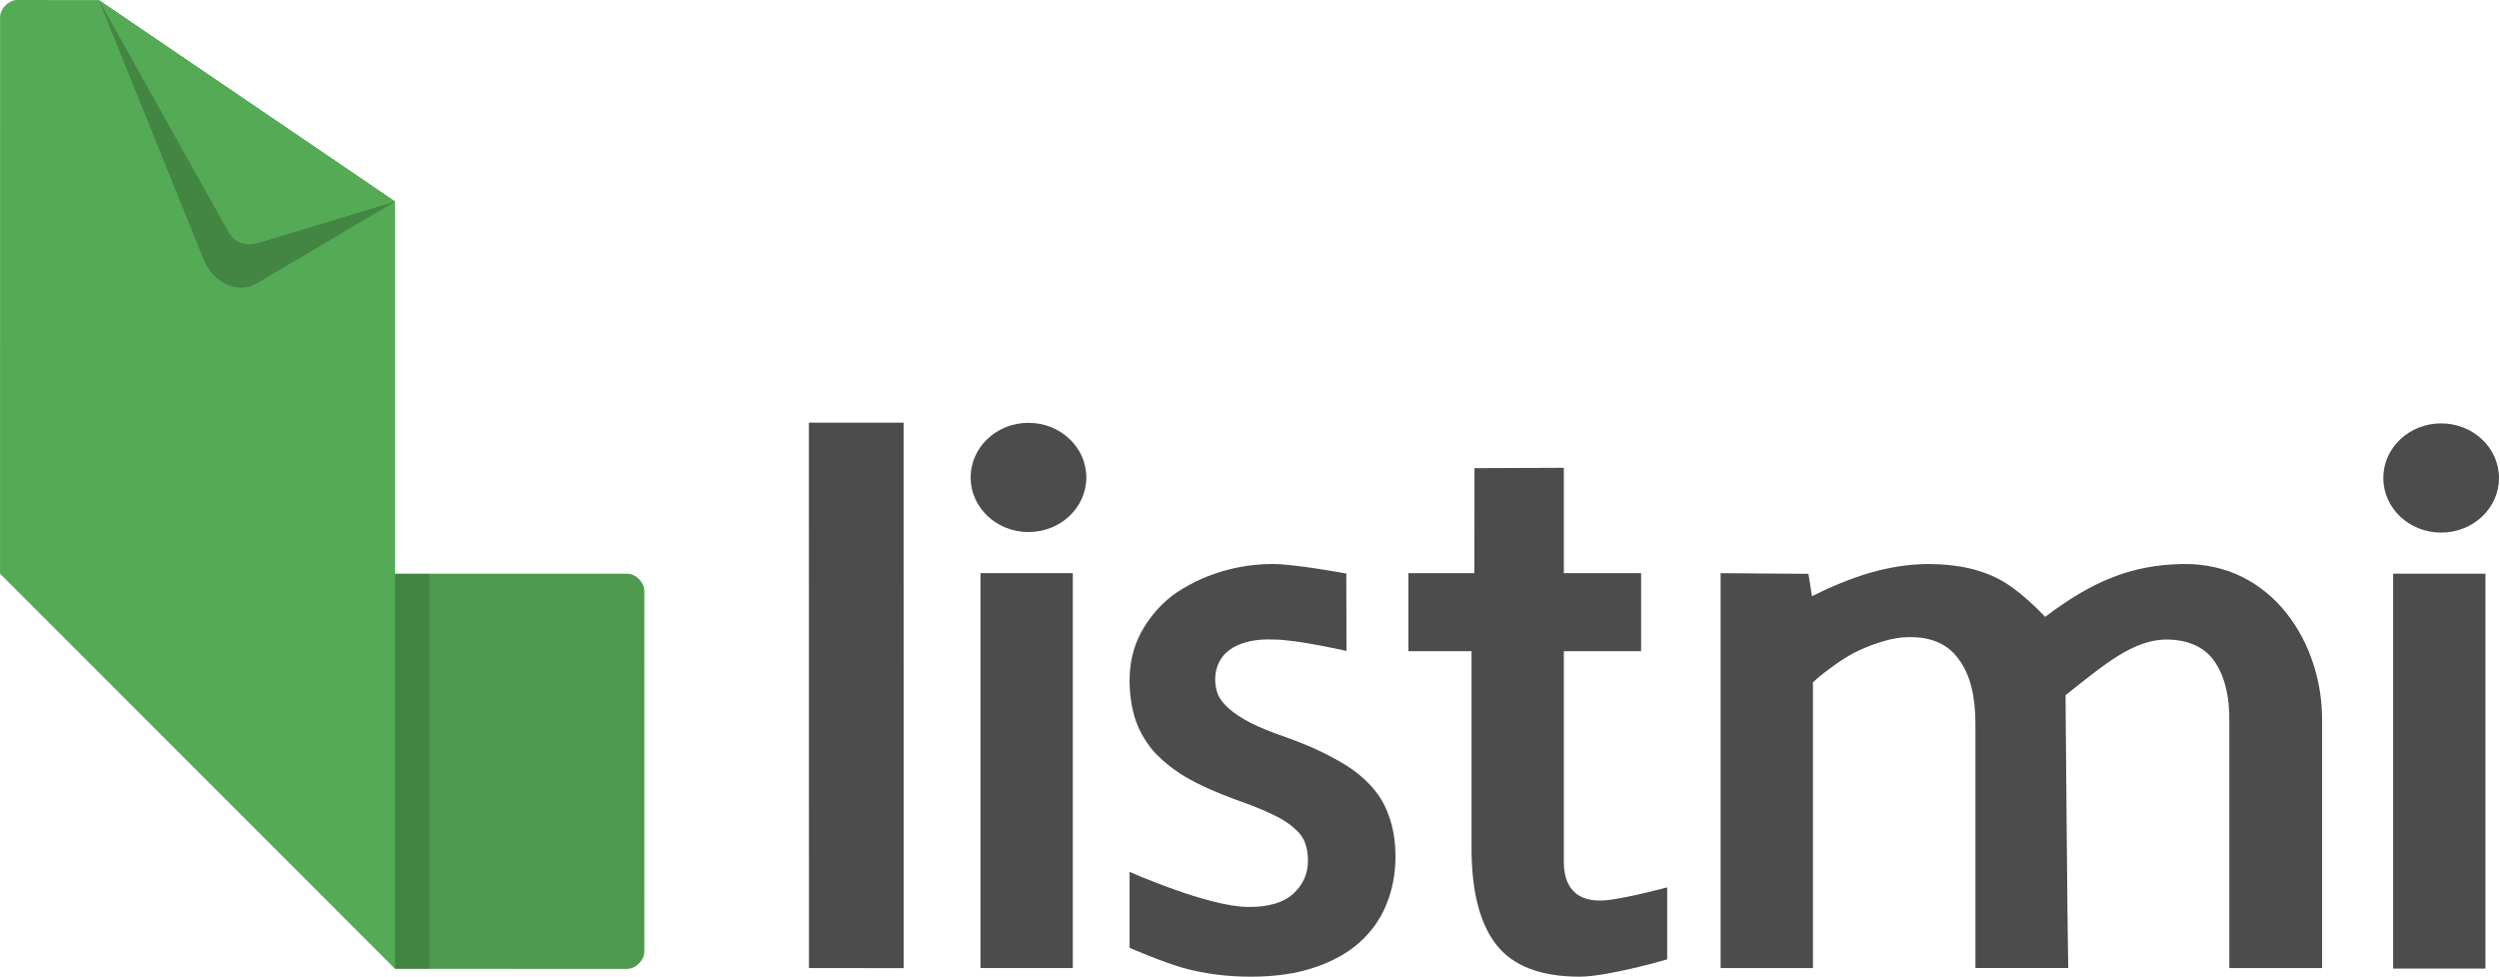
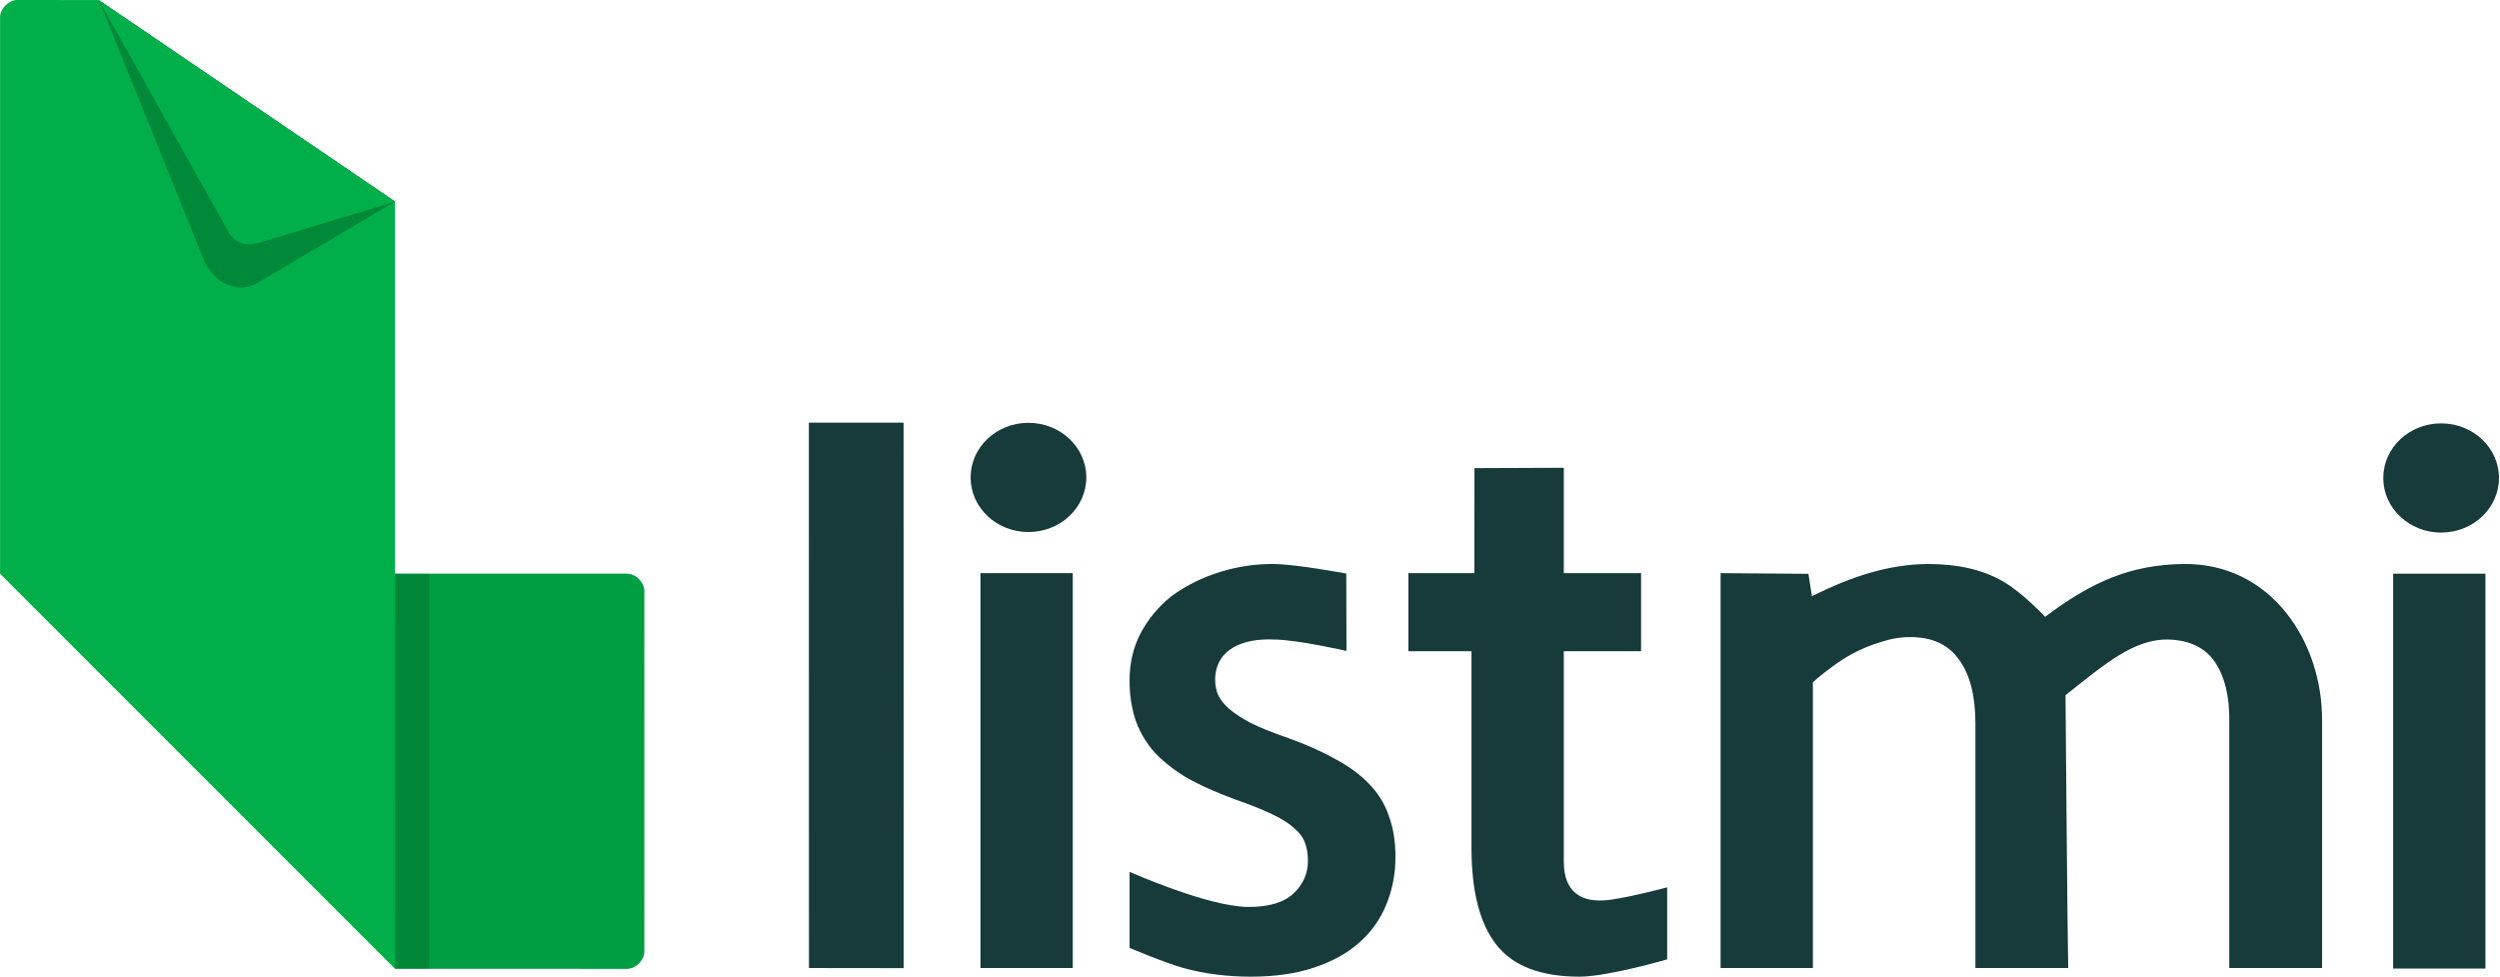
- <svg xmlns="http://www.w3.org/2000/svg" id="svg3449" height="64.132mm" width="164.16mm" version="1.1" viewBox="0 0 581.653 227.241">
-   <g id="layer1" transform="translate(-54.888 -44.456)">
-     <g id="g3491">
+ <svg xmlns="http://www.w3.org/2000/svg" id="svg4976" height="64.132mm" width="164.16mm" version="1.1" viewBox="0 0 581.653 227.241">
+   <g id="layer1" transform="translate(-57.745 -61.599)">
+     <g id="g5018" transform="translate(788.57 145.71)">
      <g fill-rule="evenodd">
-         <path id="path3360" d="m58.839 44.456c-1.95 0.02-3.95 2.02-3.948 4.021l-0.004 129.46 91.934 91.934v-91.934l0.003-86.582-68.951-46.877zm87.984 133.49 0.006 91.922s49.608 0.009 54.022 0.012c2-0.009 4-2.009 4.001-4.005 0 0 0.02-57.695 0.003-83.93-0.004-1.999-2.004-4.007-4-4.004l-54.035-0.002z" fill="#5a5" />
-         <path id="path3363-5-9" d="m146.82 177.94 0.005 22.989 0.002 22.981 0.001 22.981 0.002 22.981 11.488 0.003 11.488 0.003 31.046-0.002c1.998-0 3.998-2.003 4.002-4.008 0.004-1.636-0.071-18.965-0.071-18.965l0.001-22.981 0.001-22.981s0.07-15.899 0.067-18.99c-0.002-2.005-2.002-4.013-3.994-4.016-2.98-0.004-31.052 0.018-31.052 0.018l-11.49-0.004z" fill-opacity=".098" />
-         <path id="path3360-1" d="m154.82 177.94-8.001 0.004 0.001 91.934 8-0.004z" fill-opacity=".137" />
+         <path id="path3360" d="m-726.87-84.115c-1.95 0.02-3.95 2.02-3.948 4.021l-0.004 129.46 91.934 91.934v-91.934l0.003-86.582-68.951-46.877zm87.984 133.49 0.006 91.922s49.608 0.009 54.021 0.012c2-0.009 4-2.009 4.001-4.005 0 0 0.02-57.695 0.003-83.93-0.004-1.999-2.004-4.007-4-4.004l-54.035-0.002z" fill="#00af49" />
+         <path id="path3363-5-9" d="m-638.89 49.366 0.005 22.989 0.002 22.981 0.001 22.981 0.002 22.981 11.488 0.003 11.488 0.003 31.046-0.002c1.998-0 3.998-2.003 4.002-4.008 0.004-1.636-0.071-18.965-0.071-18.965l0.001-22.981 0.001-22.981s0.07-15.899 0.067-18.99c-0.002-2.005-2.002-4.013-3.994-4.016-2.98-0.004-31.052 0.018-31.052 0.018l-11.49-0.004z" fill-opacity=".098" />
+         <path id="path3360-1" d="m-630.89 49.366-8.001 0.004 0.001 91.934 8-0.004z" fill-opacity=".137" />
      </g>
-       <g id="flowRoot6092" transform="matrix(1.8386 0 0 1.8386 1.9686 120.56)" fill="#4c4c4c">
-         <g id="text4221" fill="#4c4c4c">
+       <g id="flowRoot6092" transform="matrix(1.8386 0 0 1.8386 -783.75 -8.0117)" fill="#173a3a">
+         <g id="text4221" fill="#173a3a">
          <path id="path4226" d="m131.19 81.109-0.01-69.011h11.991l0.01 69.026z" />
          <path id="path4228" d="m164.59 81.109h-11.686v-49.971h11.686z" />
          <path id="path4230" d="m205.44 67.048c0 2.151-0.386 4.159-1.157 6.026-0.73 1.826-1.867 3.429-3.409 4.809-1.501 1.339-3.409 2.394-5.721 3.165-2.272 0.771-4.95 1.157-8.034 1.157-3.003 0-5.843-0.365-8.521-1.096-2.678-0.771-6.817-2.553-6.817-2.553v-9.618s9.833 4.384 14.973 4.441c2.637 0.029 4.565-0.568 5.782-1.704s1.826-2.516 1.826-4.139c0-0.852-0.122-1.603-0.365-2.252-0.243-0.69-0.71-1.319-1.4-1.887-0.649-0.609-1.583-1.197-2.8-1.765-1.177-0.568-2.698-1.177-4.565-1.826-2.556-0.933-4.707-1.907-6.452-2.922-1.704-1.055-3.084-2.191-4.139-3.409-1.014-1.258-1.745-2.597-2.191-4.017-0.446-1.461-0.67-3.043-0.67-4.748 0-2.191 0.467-4.179 1.4-5.965 0.974-1.826 2.272-3.388 3.896-4.687 3.841-2.811 8.557-4.1 12.904-4.078 2.807 0.014 9.234 1.208 9.234 1.208l0.025 9.793s-6.392-1.452-9.214-1.442c-3.793-0.175-7.352 1.152-7.41 5.049 0 0.69 0.122 1.339 0.365 1.948 0.284 0.609 0.751 1.197 1.4 1.765 0.649 0.568 1.542 1.157 2.678 1.765 1.136 0.568 2.577 1.157 4.322 1.765 2.435 0.852 4.524 1.765 6.269 2.739 1.785 0.933 3.246 1.988 4.382 3.165 1.177 1.177 2.029 2.536 2.556 4.078 0.568 1.501 0.852 3.246 0.852 5.234z" />
          <path id="path4232" d="m239.84 80.013s-7.455 2.179-11.078 2.191c-4.91 0-8.42-1.339-10.53-4.017-2.11-2.678-3.165-6.777-3.165-12.295v-24.877h-7.988v-9.878h8.354l0.011-13.286 11.31-0.044v13.33h9.783v9.878h-9.783v26.642c0.004 3.772 2.135 5.331 5.887 4.815 2.751-0.378 7.199-1.574 7.199-1.574z" />
          <path id="path4234" d="m290.61 81.109h-11.747v-30.92c0-3.53-0.69-6.229-2.07-8.095-1.339-1.907-3.388-2.861-6.147-2.861-1.258 0-2.495 0.203-3.713 0.609-1.217 0.365-2.374 0.832-3.469 1.4-1.055 0.568-2.029 1.197-2.922 1.887-0.893 0.649-1.643 1.258-2.252 1.826v36.155h-11.686v-49.971l11.117 0.087 0.448 2.827c4.957-2.462 9.664-4.047 14.73-4.07 3.774 0 6.918 0.73 9.434 2.191 2.556 1.461 5.354 4.495 5.354 4.495 5.849-4.405 10.768-6.59 17.471-6.687 11.233-0.163 17.676 9.999 17.59 19.843v31.285h-11.747v-30.92c0.073-3.461-0.596-6.137-1.98-8.031s-3.581-2.559-5.672-2.619c-4.409-0.127-8.158 3.16-13.079 7.039 0 0 0.245 31.03 0.34 34.531z" />
          <ellipse id="path4206" rx="7.324" cy="19.027" ry="6.911" cx="158.98" />
          <path id="path4228-0" d="m343.43 81.178h-11.686v-49.971h11.686z" />
          <ellipse id="path4206-9" rx="7.324" cy="19.096" ry="6.911" cx="337.82" />
        </g>
      </g>
-       <path id="path3360-14-5" d="m146.83 91.359s-27.724 16.38-32.109 18.986c-4.385 2.605-10.192 0.062-12.439-5.496-2.24-5.56-24.401-60.368-24.401-60.368z" fill-rule="evenodd" fill-opacity=".216" />
-       <path id="path3360-14" d="m146.83 91.359s-28.415 8.599-31.606 9.566c-3.191 0.967-5.744 0.051-7.221-2.59s-30.124-53.853-30.124-53.853z" fill-rule="evenodd" fill="#5a5" />
+       <path id="path3360-14-5" d="m-638.88-37.212s-27.724 16.38-32.109 18.986c-4.385 2.605-10.192 0.062-12.439-5.496-2.248-5.559-24.404-60.366-24.404-60.366z" fill-rule="evenodd" fill-opacity=".216" />
+       <path id="path3360-14" d="m-638.88-37.212s-28.415 8.599-31.606 9.566c-3.191 0.967-5.744 0.051-7.221-2.59s-30.124-53.853-30.124-53.853z" fill-rule="evenodd" fill="#00af49" />
    </g>
  </g>
</svg>
